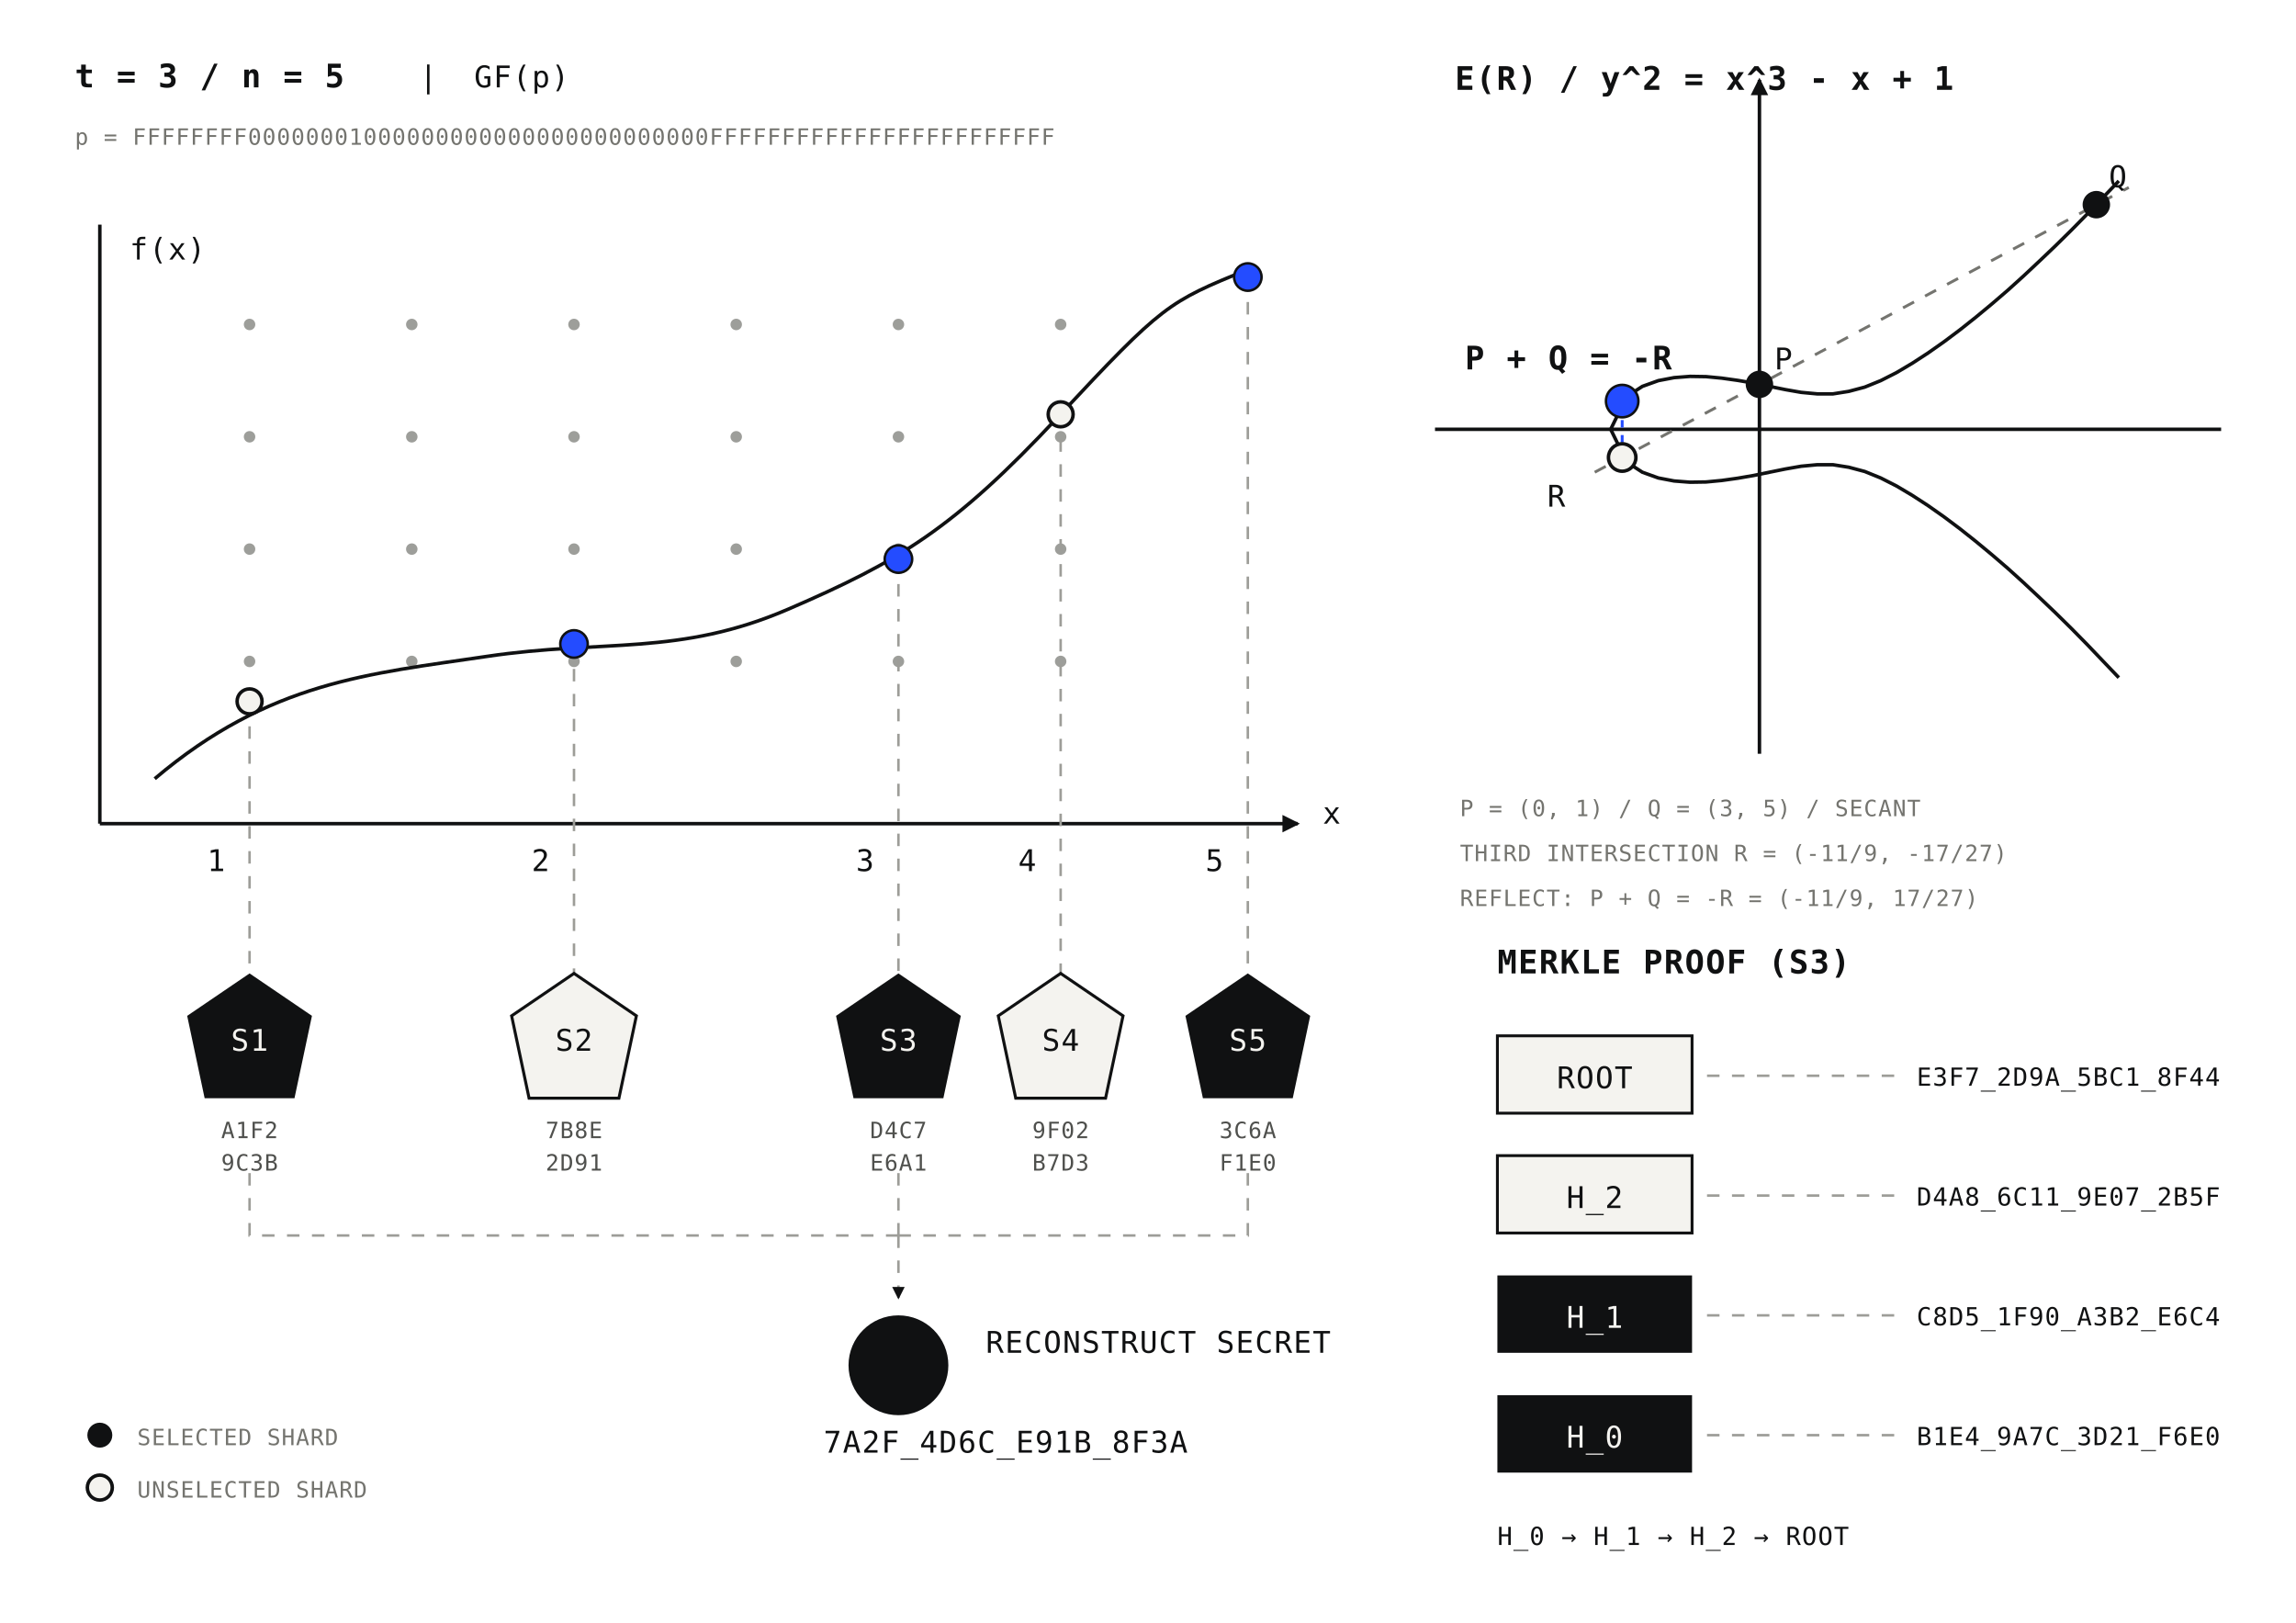
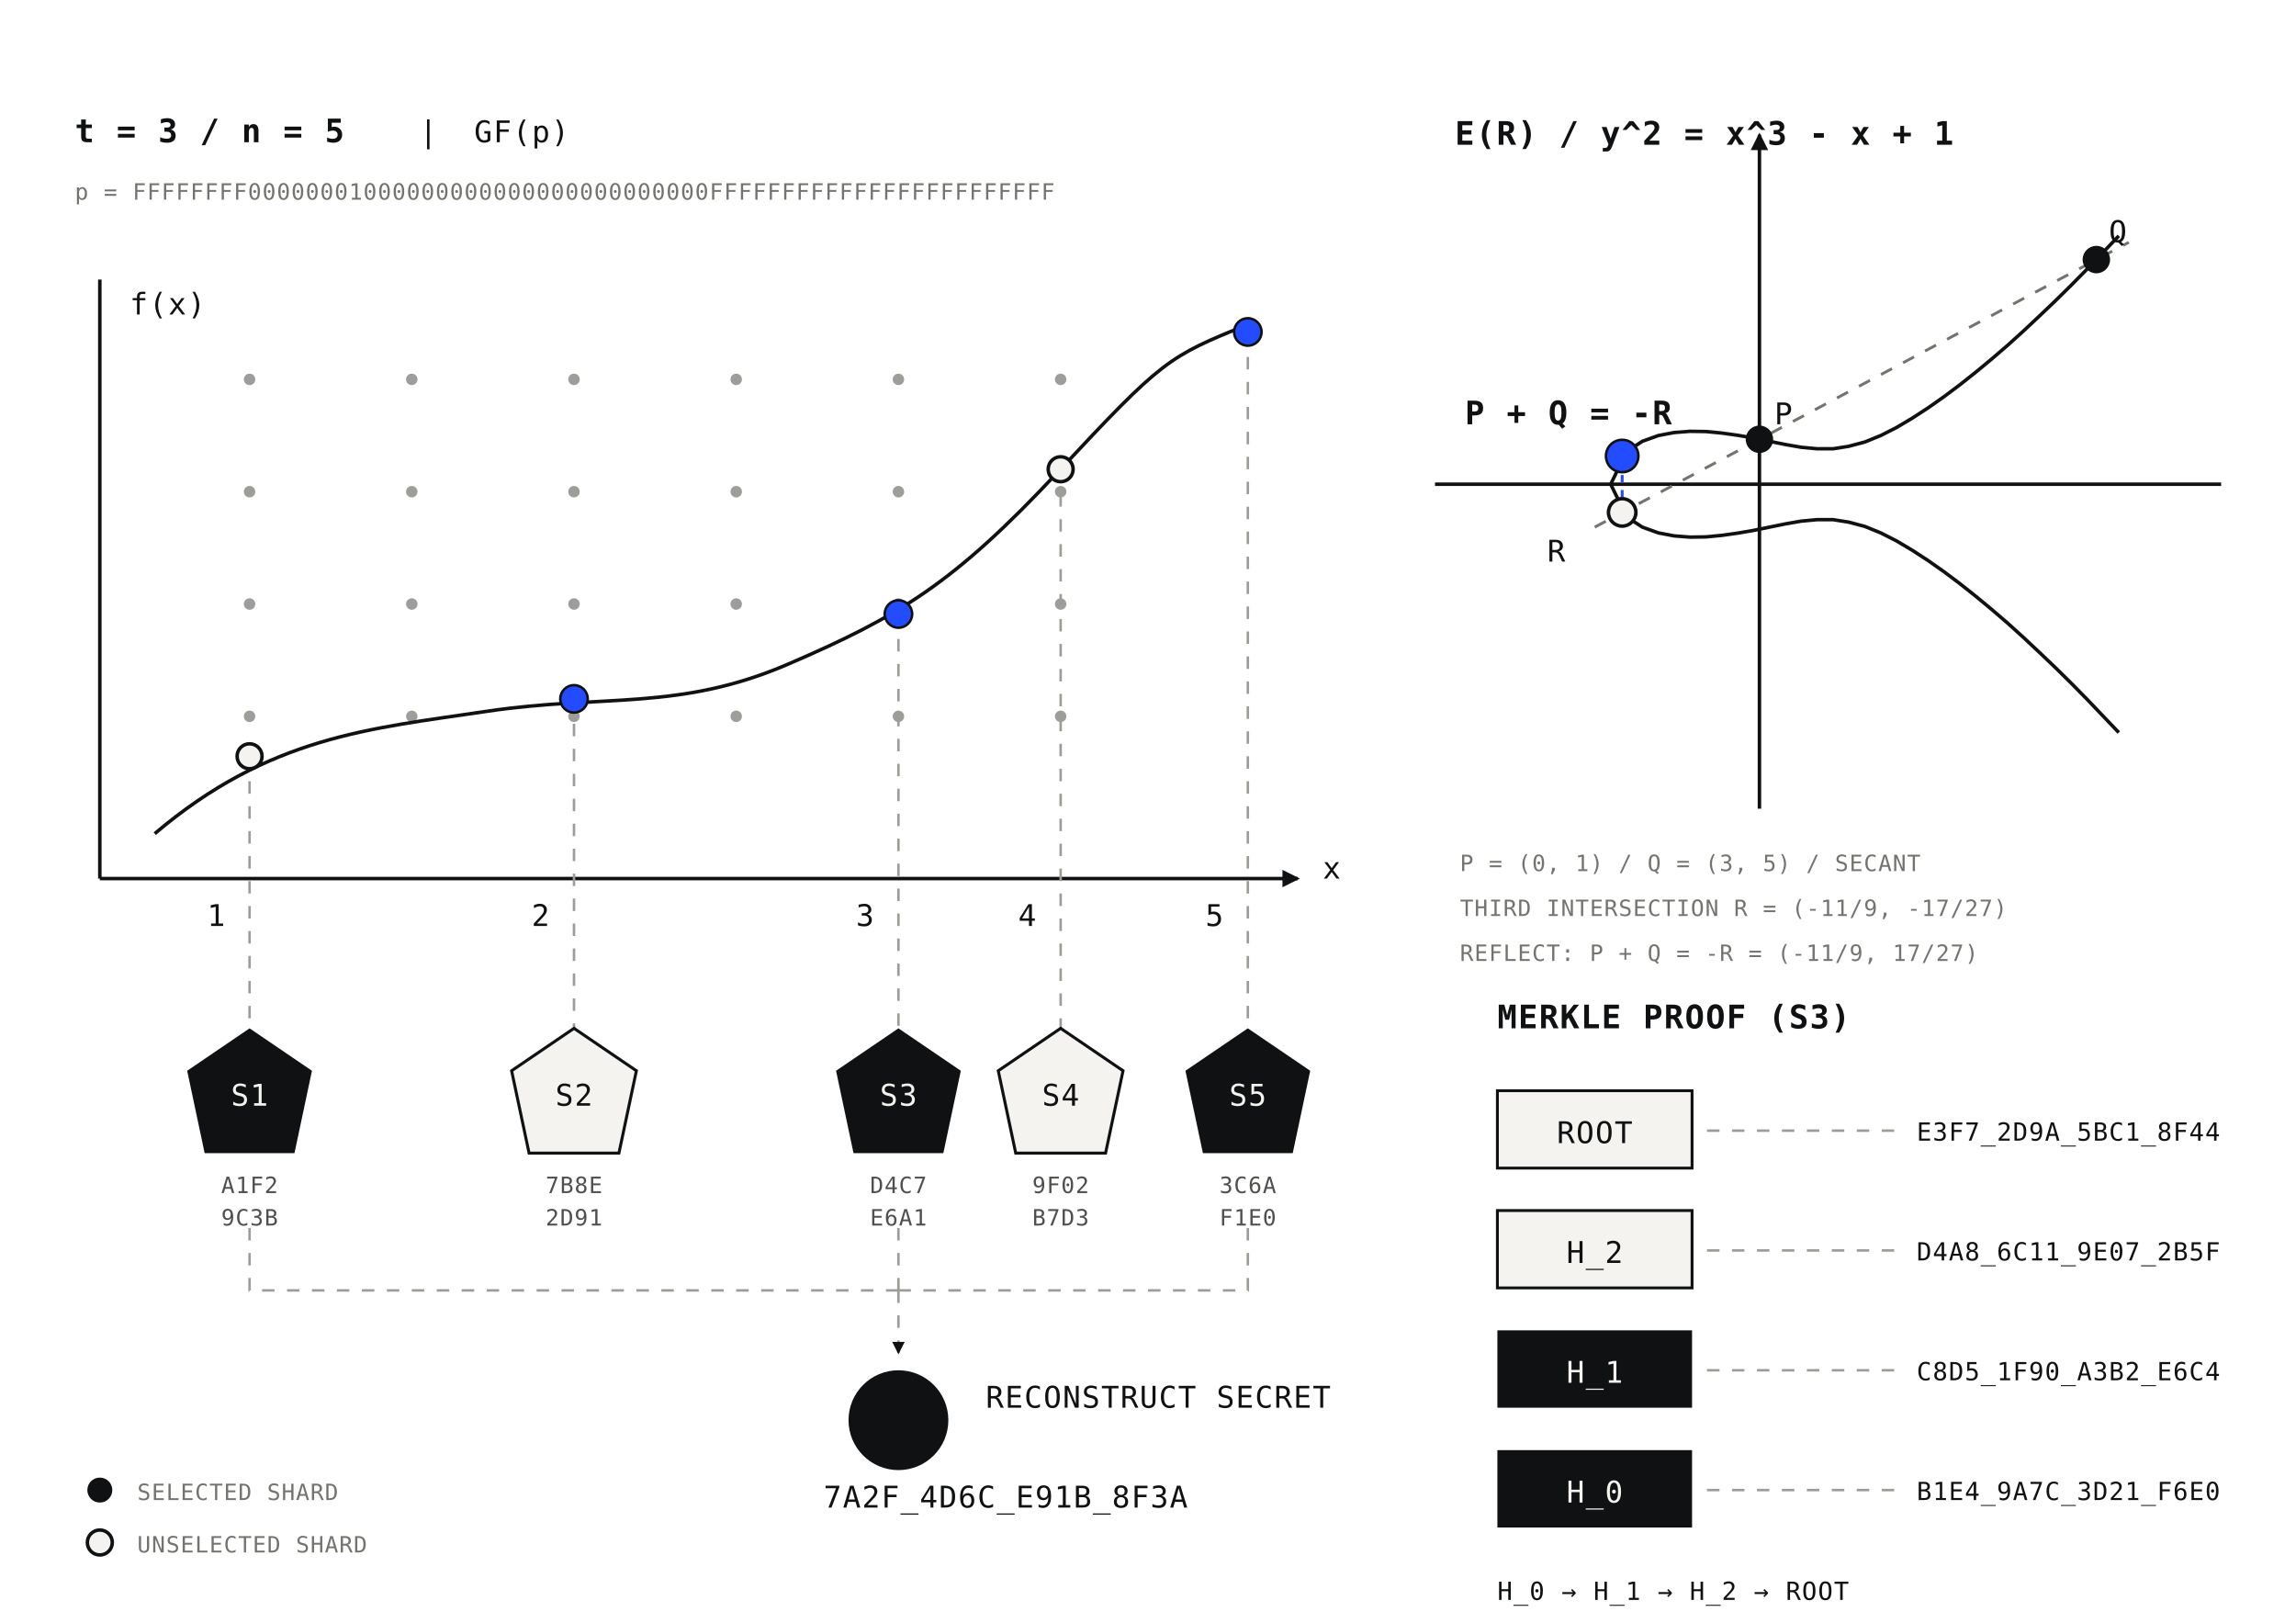
<svg xmlns="http://www.w3.org/2000/svg" viewBox="0 0 920 650" role="img" aria-labelledby="title desc">
  <defs>
    <marker id="arrow" viewBox="0 0 8 8" refX="7" refY="4" markerWidth="5" markerHeight="5" orient="auto">
      <path d="M0 0 8 4 0 8z" fill="#101112" />
    </marker>
    <style>
      text{fill:#101112;font:12px ui-monospace,SFMono-Regular,Menlo,monospace;letter-spacing:.04em}.tiny{font-size:9px;fill:#74746f}.small{font-size:10px}.label{font-size:13px;font-weight:700}.axis,.curve,.ecc-curve{fill:none;stroke:#101112;stroke-width:1.4}.guide{fill:none;stroke:#9d9d98;stroke-width:1;stroke-dasharray:5 5}.secant{fill:none;stroke:#74746f;stroke-width:1.15;stroke-dasharray:5 5}.reflection{fill:none;stroke:#244cff;stroke-width:1.15;stroke-dasharray:3 3}.grid{fill:#858681}.selected{fill:#244cff;stroke:#101112;stroke-width:1}.open{fill:#f4f3ef;stroke:#101112;stroke-width:1.4}.solid{fill:#101112}.paper{fill:#f4f3ef;stroke:#101112;stroke-width:1.2}.hash{font-size:9px;fill:#4f504d}.light{fill:#f4f3ef}.box{fill:#f4f3ef;stroke:#101112;stroke-width:1.15}
    </style>
  </defs>
-   <text x="30" y="35" class="label">t = 3 / n = 5</text>
-   <text x="168" y="35">|</text>
-   <text x="190" y="35">GF(p)</text>
-   <text x="30" y="58" class="tiny">p = FFFFFFFF00000001000000000000000000000000FFFFFFFFFFFFFFFFFFFFFFFF</text>
-   <path class="axis" d="M40 330V90M40 330H520" marker-end="url(#arrow)" />
-   <text x="52" y="104">f(x)</text>
-   <text x="530" y="330">x</text>
-   <g opacity=".8">
-     <circle class="grid" cx="100" cy="130" r="2.3" />
-     <circle class="grid" cx="165" cy="130" r="2.3" />
-     <circle class="grid" cx="230" cy="130" r="2.3" />
-     <circle class="grid" cx="295" cy="130" r="2.3" />
-     <circle class="grid" cx="360" cy="130" r="2.3" />
-     <circle class="grid" cx="425" cy="130" r="2.3" />
-     <circle class="grid" cx="100" cy="175" r="2.3" />
-     <circle class="grid" cx="165" cy="175" r="2.3" />
-     <circle class="grid" cx="230" cy="175" r="2.3" />
-     <circle class="grid" cx="295" cy="175" r="2.3" />
-     <circle class="grid" cx="360" cy="175" r="2.3" />
-     <circle class="grid" cx="425" cy="175" r="2.3" />
-     <circle class="grid" cx="100" cy="220" r="2.3" />
-     <circle class="grid" cx="165" cy="220" r="2.3" />
-     <circle class="grid" cx="230" cy="220" r="2.3" />
-     <circle class="grid" cx="295" cy="220" r="2.3" />
-     <circle class="grid" cx="360" cy="220" r="2.3" />
-     <circle class="grid" cx="425" cy="220" r="2.3" />
-     <circle class="grid" cx="100" cy="265" r="2.3" />
-     <circle class="grid" cx="165" cy="265" r="2.3" />
-     <circle class="grid" cx="230" cy="265" r="2.3" />
-     <circle class="grid" cx="295" cy="265" r="2.3" />
-     <circle class="grid" cx="360" cy="265" r="2.3" />
-     <circle class="grid" cx="425" cy="265" r="2.3" />
-   </g>
-   <path class="curve" d="M62 312C108 273 148 270 195 263S272 263 316 244S382 212 424 167S468 121 500 108" />
-   <g>
-     <path class="guide" d="M100 281V390M230 258V390M360 224V390M425 166V390M500 111V390" />
-     <circle class="open" cx="100" cy="281" r="5" />
-     <circle class="selected" cx="230" cy="258" r="5.5" />
-     <circle class="selected" cx="360" cy="224" r="5.5" />
-     <circle class="open" cx="425" cy="166" r="5" />
-     <circle class="selected" cx="500" cy="111" r="5.5" />
-   </g>
-   <text x="83" y="349">1</text>
-   <text x="213" y="349">2</text>
-   <text x="343" y="349">3</text>
-   <text x="408" y="349">4</text>
-   <text x="483" y="349">5</text>
-   <g transform="translate(75 390)">
-     <path class="solid" d="M25 0 50 17 43 50H7L0 17z" />
-     <text class="light" x="25" y="31" text-anchor="middle">S1</text>
-     <text class="hash" x="25" y="66" text-anchor="middle">A1F2</text>
-     <text class="hash" x="25" y="79" text-anchor="middle">9C3B</text>
-   </g>
-   <g transform="translate(205 390)">
-     <path class="paper" d="M25 0 50 17 43 50H7L0 17z" />
-     <text x="25" y="31" text-anchor="middle">S2</text>
-     <text class="hash" x="25" y="66" text-anchor="middle">7B8E</text>
-     <text class="hash" x="25" y="79" text-anchor="middle">2D91</text>
-   </g>
-   <g transform="translate(335 390)">
-     <path class="solid" d="M25 0 50 17 43 50H7L0 17z" />
-     <text class="light" x="25" y="31" text-anchor="middle">S3</text>
-     <text class="hash" x="25" y="66" text-anchor="middle">D4C7</text>
-     <text class="hash" x="25" y="79" text-anchor="middle">E6A1</text>
-   </g>
-   <g transform="translate(400 390)">
-     <path class="paper" d="M25 0 50 17 43 50H7L0 17z" />
-     <text x="25" y="31" text-anchor="middle">S4</text>
-     <text class="hash" x="25" y="66" text-anchor="middle">9F02</text>
-     <text class="hash" x="25" y="79" text-anchor="middle">B7D3</text>
-   </g>
-   <g transform="translate(475 390)">
-     <path class="solid" d="M25 0 50 17 43 50H7L0 17z" />
-     <text class="light" x="25" y="31" text-anchor="middle">S5</text>
-     <text class="hash" x="25" y="66" text-anchor="middle">3C6A</text>
-     <text class="hash" x="25" y="79" text-anchor="middle">F1E0</text>
-   </g>
-   <path class="guide" d="M100 470v25h260M360 470v25M500 470v25H360M360 495v25" marker-end="url(#arrow)" />
-   <circle class="solid" cx="360" cy="547" r="20" />
-   <text x="395" y="542">RECONSTRUCT SECRET</text>
-   <text x="330" y="582">7A2F_4D6C_E91B_8F3A</text>
-   <circle class="solid" cx="40" cy="575" r="5" />
-   <text x="55" y="579" class="tiny">SELECTED SHARD</text>
-   <circle class="open" cx="40" cy="596" r="5" />
-   <text x="55" y="600" class="tiny">UNSELECTED SHARD</text>
-   <g transform="translate(575 22)">
-     <text x="8" y="14" class="label">E(R) / y^2 = x^3 - x + 1</text>
-     <path class="axis" d="M0 150H315M130 280V10" marker-end="url(#arrow)" />
-     <path class="ecc-curve" d="M70.4 150L76.8 136.9L83.1 132.8L89.5 130.5L95.8 129.3L102.2 128.8L108.6 128.9L114.9 129.5L121.3 130.4L127.7 131.5L134 132.8L140.4 134.1L146.7 135.2L153.1 135.8L159.5 135.8L165.8 134.8L172.2 133.1L178.6 130.5L184.9 127.3L191.3 123.5L197.6 119.4L204 114.9L210.4 110.1L216.7 105.1L223.1 99.8L229.5 94.3L235.8 88.6L242.2 82.6L248.5 76.6L254.9 70.3L261.3 63.8L267.6 57.2L274 50.5M274 249.5L267.6 242.8L261.3 236.2L254.9 229.7L248.5 223.4L242.2 217.4L235.8 211.4L229.5 205.7L223.1 200.2L216.7 194.9L210.4 189.9L204 185.1L197.6 180.6L191.3 176.5L184.9 172.7L178.6 169.5L172.2 166.9L165.8 165.2L159.5 164.2L153.1 164.2L146.7 164.8L140.4 165.9L134 167.2L127.7 168.5L121.3 169.6L114.9 170.5L108.6 171.1L102.2 171.2L95.8 170.7L89.5 169.5L83.1 167.2L76.8 163.1L70.4 150" />
-     <path class="secant" d="M64 167.2L278 53.1" />
-     <path class="reflection" d="M75 161.3V138.7" marker-end="url(#arrow)" />
-     <circle class="solid" cx="130" cy="132" r="5.5" />
-     <circle class="solid" cx="265" cy="60" r="5.5" />
-     <circle class="open" cx="75" cy="161.3" r="5.5" />
-     <circle class="selected" cx="75" cy="138.7" r="6.5" />
-     <text x="136" y="126" font-style="italic">P</text>
-     <text x="270" y="53" font-style="italic">Q</text>
-     <text x="45" y="181" font-style="italic">R</text>
-     <text x="12" y="126" class="label">P + Q = -R</text>
-     <text x="10" y="305" class="tiny">P = (0, 1) / Q = (3, 5) / SECANT</text>
-     <text x="10" y="323" class="tiny">THIRD INTERSECTION R = (-11/9, -17/27)</text>
-     <text x="10" y="341" class="tiny">REFLECT: P + Q = -R = (-11/9, 17/27)</text>
-   </g>
-   <g transform="translate(600 390)">
-     <text x="0" y="0" class="label">MERKLE PROOF (S3)</text>
-     <g transform="translate(0 25)">
-       <rect class="box" width="78" height="31" />
-       <text x="39" y="21" text-anchor="middle">ROOT</text>
-       <path class="guide" d="M84 16h75" />
-       <text x="168" y="20" class="small">E3F7_2D9A_5BC1_8F44</text>
+   <g transform="translate(0 22)">
+     <text x="30" y="35" class="label">t = 3 / n = 5</text>
+     <text x="168" y="35">|</text>
+     <text x="190" y="35">GF(p)</text>
+     <text x="30" y="58" class="tiny">p = FFFFFFFF00000001000000000000000000000000FFFFFFFFFFFFFFFFFFFFFFFF</text>
+     <path class="axis" d="M40 330V90M40 330H520" marker-end="url(#arrow)" />
+     <text x="52" y="104">f(x)</text>
+     <text x="530" y="330">x</text>
+     <g opacity=".8">
+       <circle class="grid" cx="100" cy="130" r="2.3" />
+       <circle class="grid" cx="165" cy="130" r="2.3" />
+       <circle class="grid" cx="230" cy="130" r="2.3" />
+       <circle class="grid" cx="295" cy="130" r="2.3" />
+       <circle class="grid" cx="360" cy="130" r="2.3" />
+       <circle class="grid" cx="425" cy="130" r="2.3" />
+       <circle class="grid" cx="100" cy="175" r="2.3" />
+       <circle class="grid" cx="165" cy="175" r="2.3" />
+       <circle class="grid" cx="230" cy="175" r="2.3" />
+       <circle class="grid" cx="295" cy="175" r="2.3" />
+       <circle class="grid" cx="360" cy="175" r="2.3" />
+       <circle class="grid" cx="425" cy="175" r="2.3" />
+       <circle class="grid" cx="100" cy="220" r="2.3" />
+       <circle class="grid" cx="165" cy="220" r="2.3" />
+       <circle class="grid" cx="230" cy="220" r="2.3" />
+       <circle class="grid" cx="295" cy="220" r="2.3" />
+       <circle class="grid" cx="360" cy="220" r="2.3" />
+       <circle class="grid" cx="425" cy="220" r="2.3" />
+       <circle class="grid" cx="100" cy="265" r="2.3" />
+       <circle class="grid" cx="165" cy="265" r="2.3" />
+       <circle class="grid" cx="230" cy="265" r="2.3" />
+       <circle class="grid" cx="295" cy="265" r="2.3" />
+       <circle class="grid" cx="360" cy="265" r="2.3" />
+       <circle class="grid" cx="425" cy="265" r="2.3" />
    </g>
-     <g transform="translate(0 73)">
-       <rect class="box" width="78" height="31" />
-       <text x="39" y="21" text-anchor="middle">H_2</text>
-       <path class="guide" d="M84 16h75" />
-       <text x="168" y="20" class="small">D4A8_6C11_9E07_2B5F</text>
+     <path class="curve" d="M62 312C108 273 148 270 195 263S272 263 316 244S382 212 424 167S468 121 500 108" />
+     <g>
+       <path class="guide" d="M100 281V390M230 258V390M360 224V390M425 166V390M500 111V390" />
+       <circle class="open" cx="100" cy="281" r="5" />
+       <circle class="selected" cx="230" cy="258" r="5.5" />
+       <circle class="selected" cx="360" cy="224" r="5.5" />
+       <circle class="open" cx="425" cy="166" r="5" />
+       <circle class="selected" cx="500" cy="111" r="5.5" />
    </g>
-     <g transform="translate(0 121)">
-       <rect class="solid" width="78" height="31" />
-       <text class="light" x="39" y="21" text-anchor="middle">H_1</text>
-       <path class="guide" d="M84 16h75" />
-       <text x="168" y="20" class="small">C8D5_1F90_A3B2_E6C4</text>
+     <text x="83" y="349">1</text>
+     <text x="213" y="349">2</text>
+     <text x="343" y="349">3</text>
+     <text x="408" y="349">4</text>
+     <text x="483" y="349">5</text>
+     <g transform="translate(75 390)">
+       <path class="solid" d="M25 0 50 17 43 50H7L0 17z" />
+       <text class="light" x="25" y="31" text-anchor="middle">S1</text>
+       <text class="hash" x="25" y="66" text-anchor="middle">A1F2</text>
+       <text class="hash" x="25" y="79" text-anchor="middle">9C3B</text>
    </g>
-     <g transform="translate(0 169)">
-       <rect class="solid" width="78" height="31" />
-       <text class="light" x="39" y="21" text-anchor="middle">H_0</text>
-       <path class="guide" d="M84 16h75" />
-       <text x="168" y="20" class="small">B1E4_9A7C_3D21_F6E0</text>
+     <g transform="translate(205 390)">
+       <path class="paper" d="M25 0 50 17 43 50H7L0 17z" />
+       <text x="25" y="31" text-anchor="middle">S2</text>
+       <text class="hash" x="25" y="66" text-anchor="middle">7B8E</text>
+       <text class="hash" x="25" y="79" text-anchor="middle">2D91</text>
    </g>
-     <text x="0" y="229" class="small">H_0  →  H_1  →  H_2  →  ROOT</text>
+     <g transform="translate(335 390)">
+       <path class="solid" d="M25 0 50 17 43 50H7L0 17z" />
+       <text class="light" x="25" y="31" text-anchor="middle">S3</text>
+       <text class="hash" x="25" y="66" text-anchor="middle">D4C7</text>
+       <text class="hash" x="25" y="79" text-anchor="middle">E6A1</text>
+     </g>
+     <g transform="translate(400 390)">
+       <path class="paper" d="M25 0 50 17 43 50H7L0 17z" />
+       <text x="25" y="31" text-anchor="middle">S4</text>
+       <text class="hash" x="25" y="66" text-anchor="middle">9F02</text>
+       <text class="hash" x="25" y="79" text-anchor="middle">B7D3</text>
+     </g>
+     <g transform="translate(475 390)">
+       <path class="solid" d="M25 0 50 17 43 50H7L0 17z" />
+       <text class="light" x="25" y="31" text-anchor="middle">S5</text>
+       <text class="hash" x="25" y="66" text-anchor="middle">3C6A</text>
+       <text class="hash" x="25" y="79" text-anchor="middle">F1E0</text>
+     </g>
+     <path class="guide" d="M100 470v25h260M360 470v25M500 470v25H360M360 495v25" marker-end="url(#arrow)" />
+     <circle class="solid" cx="360" cy="547" r="20" />
+     <text x="395" y="542">RECONSTRUCT SECRET</text>
+     <text x="330" y="582">7A2F_4D6C_E91B_8F3A</text>
+     <circle class="solid" cx="40" cy="575" r="5" />
+     <text x="55" y="579" class="tiny">SELECTED SHARD</text>
+     <circle class="open" cx="40" cy="596" r="5" />
+     <text x="55" y="600" class="tiny">UNSELECTED SHARD</text>
+     <g transform="translate(575 22)">
+       <text x="8" y="14" class="label">E(R) / y^2 = x^3 - x + 1</text>
+       <path class="axis" d="M0 150H315M130 280V10" marker-end="url(#arrow)" />
+       <path class="ecc-curve" d="M70.4 150L76.8 136.9L83.1 132.8L89.5 130.5L95.8 129.3L102.2 128.8L108.6 128.9L114.9 129.5L121.3 130.4L127.7 131.5L134 132.8L140.4 134.1L146.7 135.2L153.1 135.8L159.5 135.8L165.8 134.8L172.2 133.1L178.6 130.5L184.9 127.3L191.3 123.5L197.6 119.4L204 114.9L210.4 110.1L216.7 105.1L223.1 99.8L229.5 94.3L235.8 88.6L242.2 82.6L248.5 76.6L254.9 70.3L261.3 63.8L267.6 57.2L274 50.5M274 249.5L267.6 242.8L261.3 236.2L254.9 229.7L248.5 223.4L242.2 217.4L235.8 211.4L229.5 205.7L223.1 200.2L216.7 194.9L210.4 189.9L204 185.1L197.6 180.6L191.3 176.5L184.9 172.7L178.6 169.5L172.2 166.9L165.8 165.2L159.5 164.2L153.1 164.2L146.7 164.8L140.4 165.9L134 167.2L127.7 168.5L121.3 169.6L114.9 170.5L108.6 171.1L102.2 171.2L95.8 170.7L89.5 169.5L83.1 167.2L76.8 163.1L70.4 150" />
+       <path class="secant" d="M64 167.2L278 53.1" />
+       <path class="reflection" d="M75 161.3V138.7" marker-end="url(#arrow)" />
+       <circle class="solid" cx="130" cy="132" r="5.5" />
+       <circle class="solid" cx="265" cy="60" r="5.5" />
+       <circle class="open" cx="75" cy="161.3" r="5.5" />
+       <circle class="selected" cx="75" cy="138.7" r="6.5" />
+       <text x="136" y="126" font-style="italic">P</text>
+       <text x="270" y="53" font-style="italic">Q</text>
+       <text x="45" y="181" font-style="italic">R</text>
+       <text x="12" y="126" class="label">P + Q = -R</text>
+       <text x="10" y="305" class="tiny">P = (0, 1) / Q = (3, 5) / SECANT</text>
+       <text x="10" y="323" class="tiny">THIRD INTERSECTION R = (-11/9, -17/27)</text>
+       <text x="10" y="341" class="tiny">REFLECT: P + Q = -R = (-11/9, 17/27)</text>
+     </g>
+     <g transform="translate(600 390)">
+       <text x="0" y="0" class="label">MERKLE PROOF (S3)</text>
+       <g transform="translate(0 25)">
+         <rect class="box" width="78" height="31" />
+         <text x="39" y="21" text-anchor="middle">ROOT</text>
+         <path class="guide" d="M84 16h75" />
+         <text x="168" y="20" class="small">E3F7_2D9A_5BC1_8F44</text>
+       </g>
+       <g transform="translate(0 73)">
+         <rect class="box" width="78" height="31" />
+         <text x="39" y="21" text-anchor="middle">H_2</text>
+         <path class="guide" d="M84 16h75" />
+         <text x="168" y="20" class="small">D4A8_6C11_9E07_2B5F</text>
+       </g>
+       <g transform="translate(0 121)">
+         <rect class="solid" width="78" height="31" />
+         <text class="light" x="39" y="21" text-anchor="middle">H_1</text>
+         <path class="guide" d="M84 16h75" />
+         <text x="168" y="20" class="small">C8D5_1F90_A3B2_E6C4</text>
+       </g>
+       <g transform="translate(0 169)">
+         <rect class="solid" width="78" height="31" />
+         <text class="light" x="39" y="21" text-anchor="middle">H_0</text>
+         <path class="guide" d="M84 16h75" />
+         <text x="168" y="20" class="small">B1E4_9A7C_3D21_F6E0</text>
+       </g>
+       <text x="0" y="229" class="small">H_0  →  H_1  →  H_2  →  ROOT</text>
+     </g>
  </g>
</svg>
